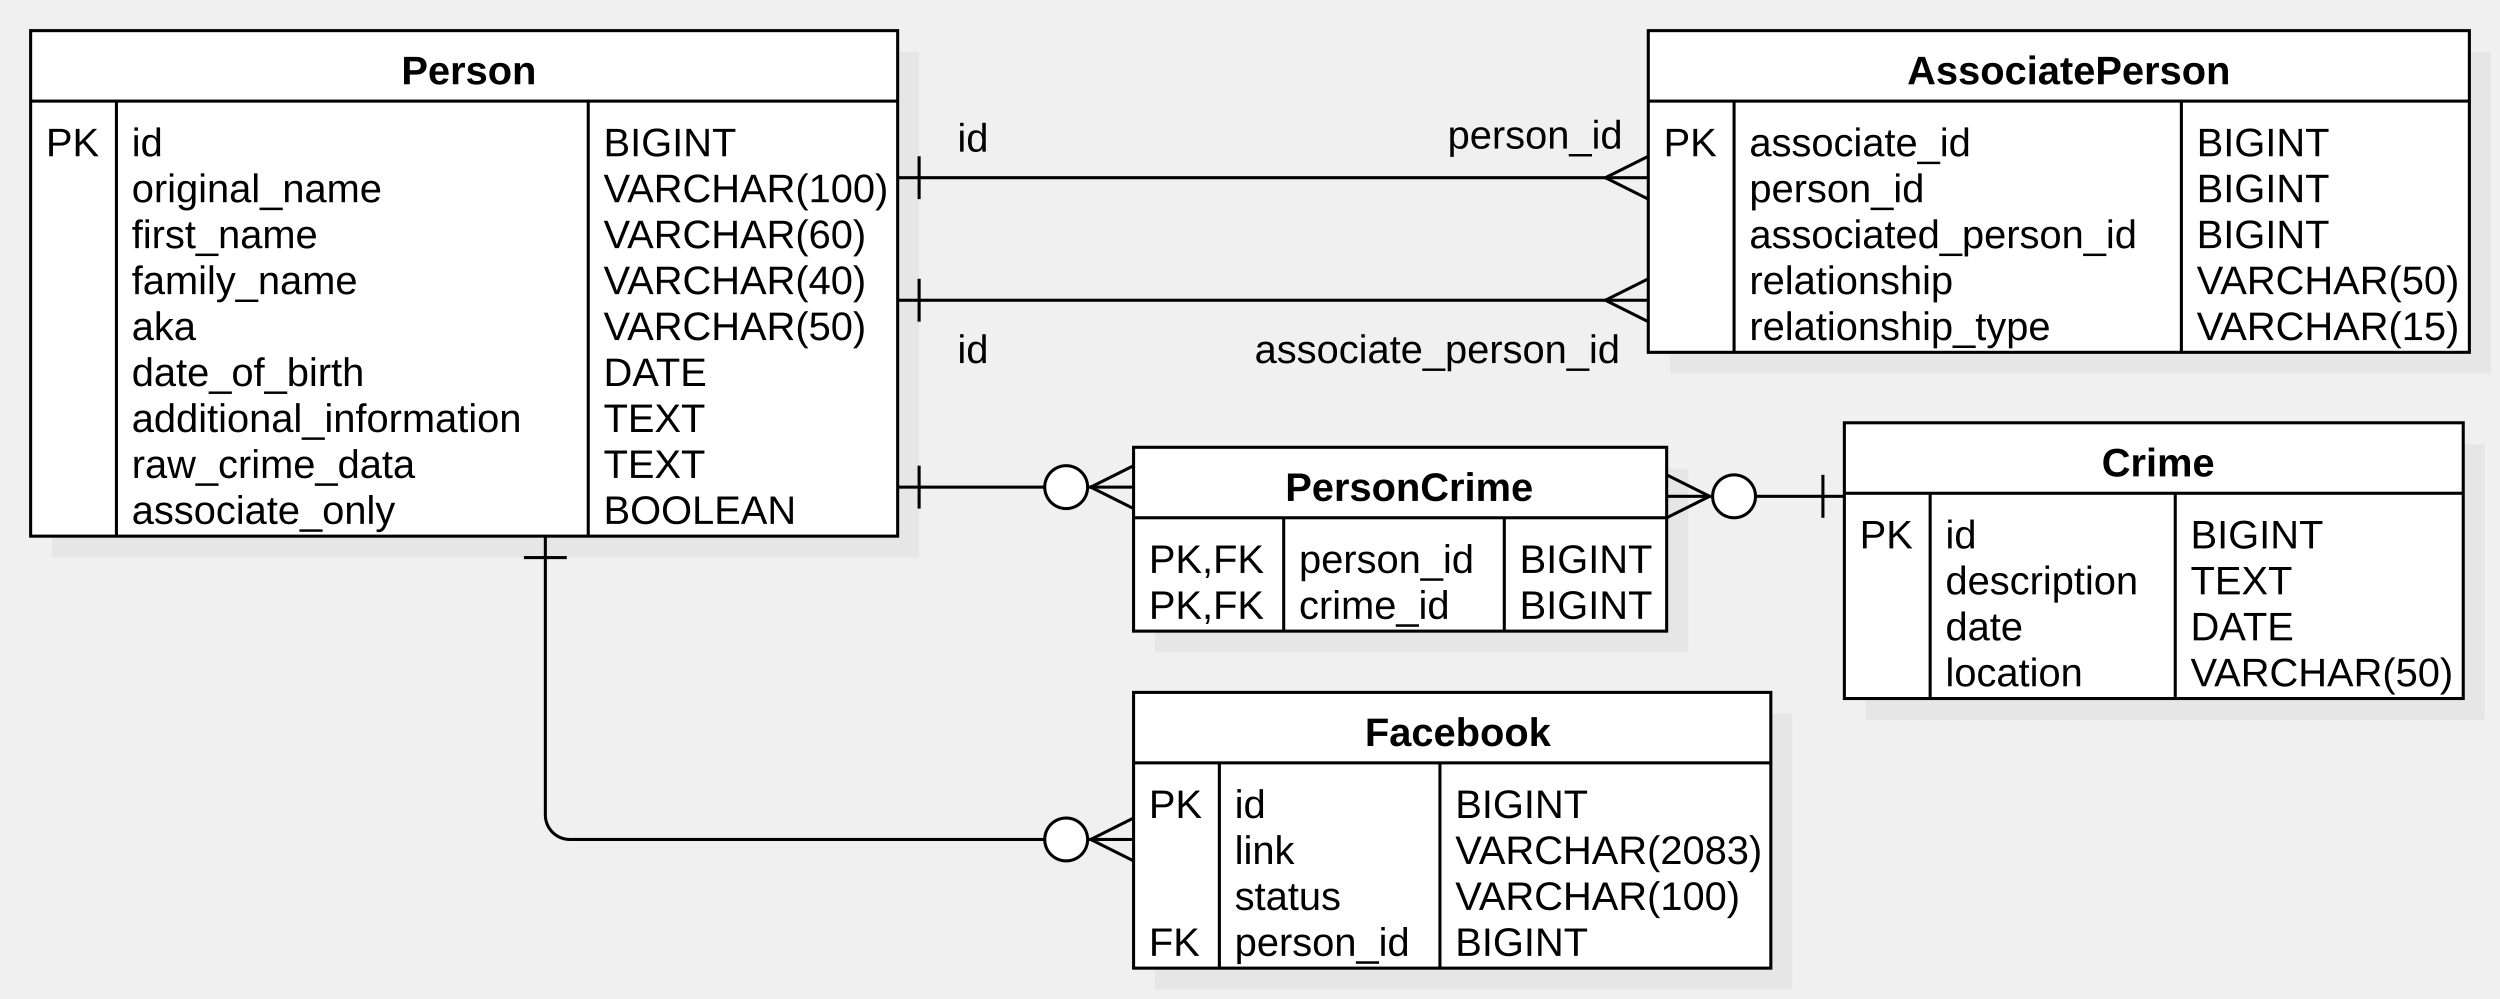
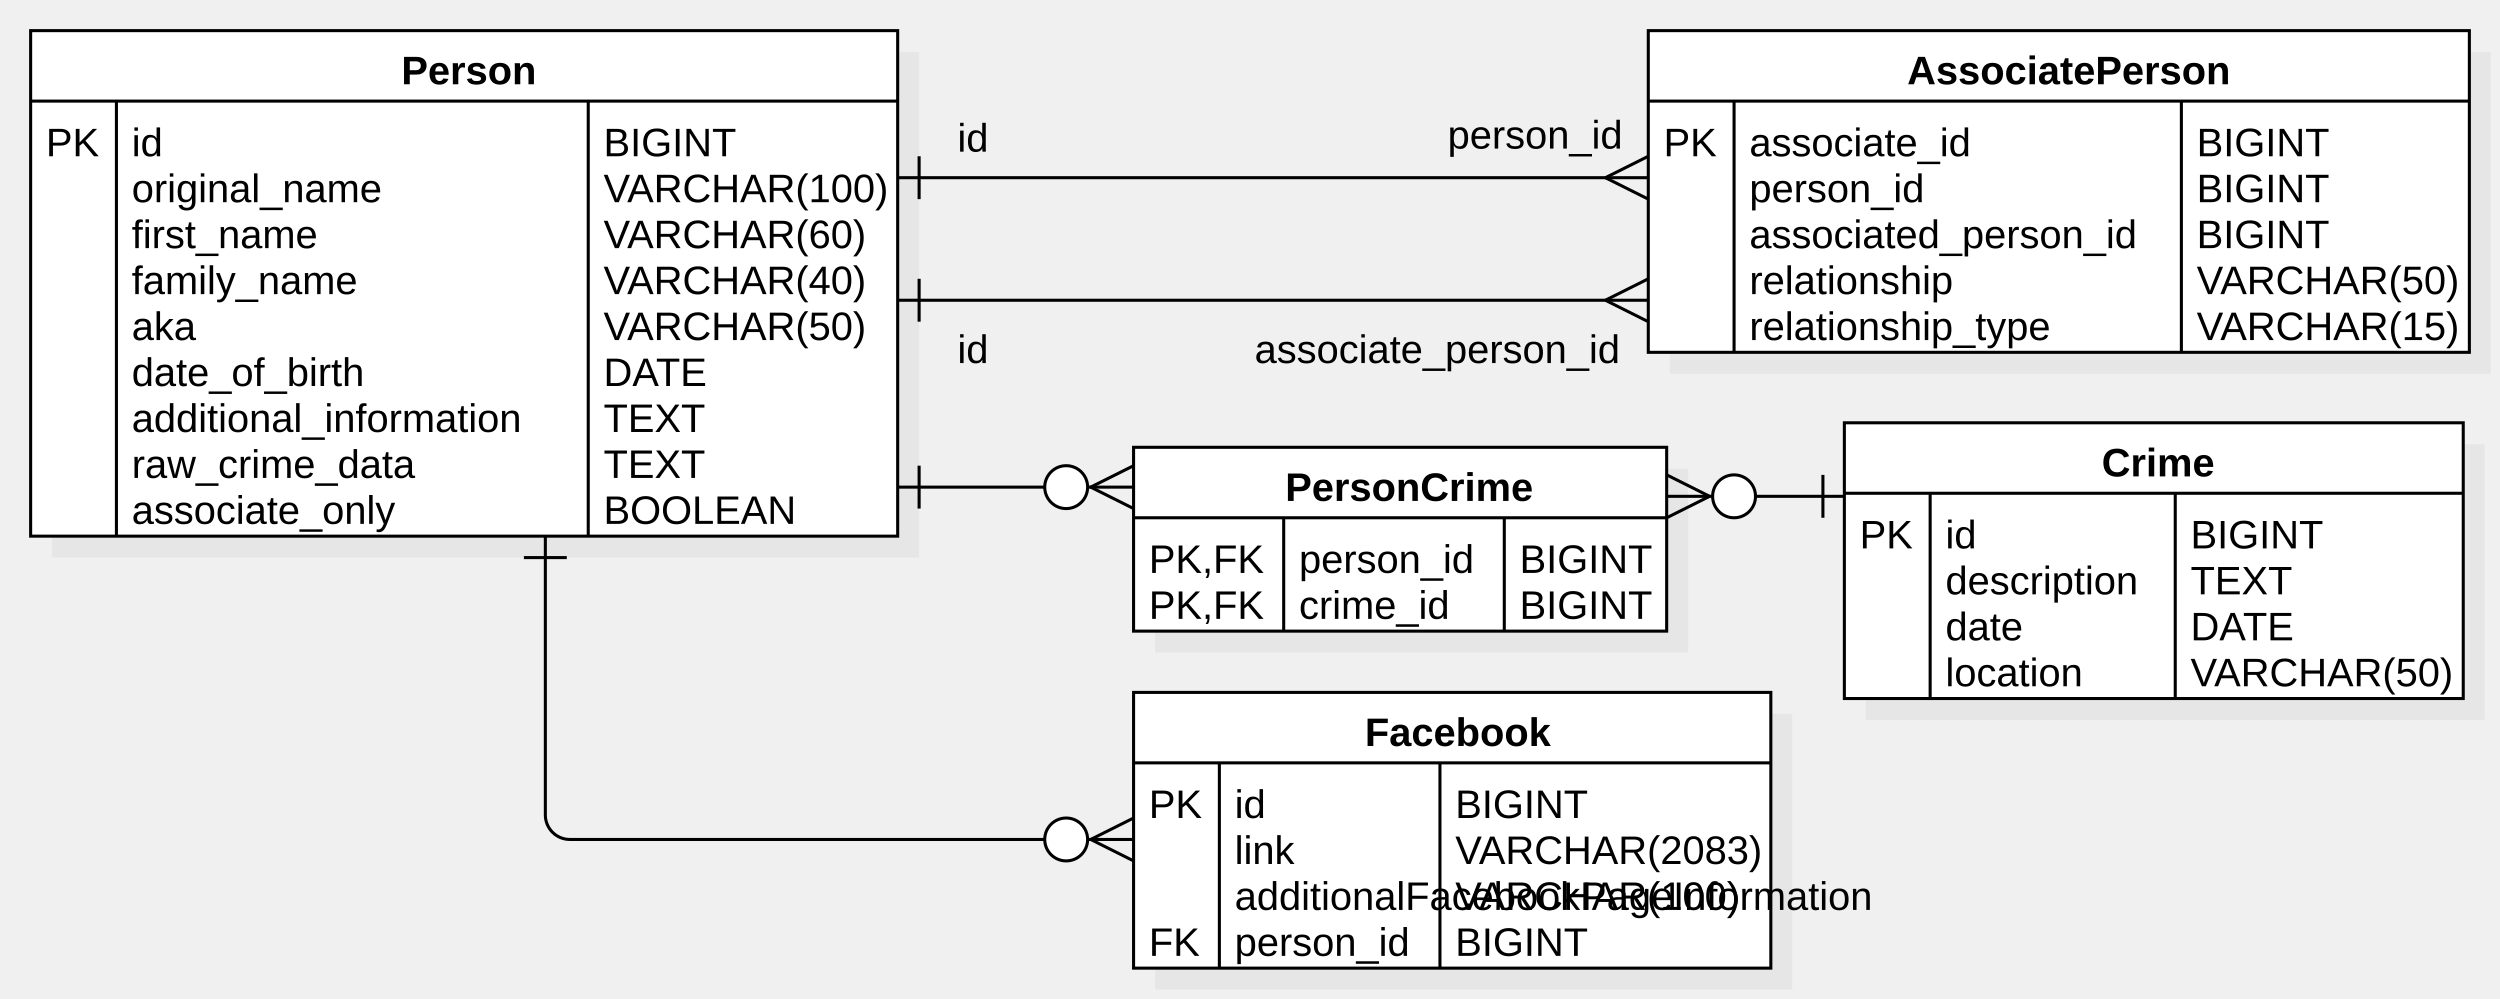
<svg xmlns="http://www.w3.org/2000/svg" version="1.1" width="816" height="326">
  <defs />
  <g>
    <g transform="translate(-6,-6) scale(1,1)">
      <rect fill="#C0C0C0" stroke="none" x="23" y="23" width="283" height="165" opacity="0.2" />
    </g>
    <g transform="translate(-6,-6) scale(1,1)">
      <rect fill="#ffffff" stroke="none" x="16" y="16" width="283" height="165" />
    </g>
    <g transform="translate(-6,-6) scale(1,1)">
      <path fill="none" stroke="#000000" d="M 16 16 L 299 16 L 299 181 L 16 181 L 16 16 Z Z" stroke-miterlimit="10" />
    </g>
    <g transform="translate(-6,-6) scale(1,1)">
      <path fill="none" stroke="#000000" d="M 16 39 L 299 39" stroke-miterlimit="10" />
    </g>
    <g transform="translate(-6,-6) scale(1,1)">
      <path fill="none" stroke="#000000" d="M 44 39 L 44 181" stroke-miterlimit="10" />
    </g>
    <g transform="translate(-6,-6) scale(1,1)">
      <path fill="none" stroke="#000000" d="M 198 39 L 198 181" stroke-miterlimit="10" />
    </g>
    <g transform="translate(-6,-6) scale(1,1)">
      <g>
        <path fill="none" stroke="none" />
        <text fill="#000000" stroke="none" font-family="Arial" font-size="13px" font-style="normal" font-weight="bold" text-decoration="none" x="137" y="33.5">Person</text>
      </g>
    </g>
    <g transform="translate(-6,-6) scale(1,1)">
      <g>
        <path fill="none" stroke="none" />
        <text fill="#000000" stroke="none" font-family="Arial" font-size="13px" font-style="normal" font-weight="normal" text-decoration="none" x="21" y="57">PK</text>
      </g>
    </g>
    <g transform="translate(-6,-6) scale(1,1)">
      <g>
        <path fill="none" stroke="none" />
        <text fill="#000000" stroke="none" font-family="Arial" font-size="13px" font-style="normal" font-weight="normal" text-decoration="none" x="49" y="57">id</text>
      </g>
    </g>
    <g transform="translate(-6,-6) scale(1,1)">
      <g>
        <path fill="none" stroke="none" />
        <text fill="#000000" stroke="none" font-family="Arial" font-size="13px" font-style="normal" font-weight="normal" text-decoration="none" x="203" y="57">BIGINT</text>
      </g>
    </g>
    <g transform="translate(-6,-6) scale(1,1)">
      <g>
        <path fill="none" stroke="none" />
        <text fill="#000000" stroke="none" font-family="Arial" font-size="13px" font-style="normal" font-weight="normal" text-decoration="none" x="21" y="72" />
      </g>
    </g>
    <g transform="translate(-6,-6) scale(1,1)">
      <g>
        <path fill="none" stroke="none" />
        <text fill="#000000" stroke="none" font-family="Arial" font-size="13px" font-style="normal" font-weight="normal" text-decoration="none" x="49" y="72">original_name</text>
      </g>
    </g>
    <g transform="translate(-6,-6) scale(1,1)">
      <g>
        <path fill="none" stroke="none" />
        <text fill="#000000" stroke="none" font-family="Arial" font-size="13px" font-style="normal" font-weight="normal" text-decoration="none" x="203" y="72">VARCHAR(100)</text>
      </g>
    </g>
    <g transform="translate(-6,-6) scale(1,1)">
      <g>
        <path fill="none" stroke="none" />
        <text fill="#000000" stroke="none" font-family="Arial" font-size="13px" font-style="normal" font-weight="normal" text-decoration="none" x="21" y="87" />
      </g>
    </g>
    <g transform="translate(-6,-6) scale(1,1)">
      <g>
        <path fill="none" stroke="none" />
        <text fill="#000000" stroke="none" font-family="Arial" font-size="13px" font-style="normal" font-weight="normal" text-decoration="none" x="49" y="87">first_name</text>
      </g>
    </g>
    <g transform="translate(-6,-6) scale(1,1)">
      <g>
        <path fill="none" stroke="none" />
        <text fill="#000000" stroke="none" font-family="Arial" font-size="13px" font-style="normal" font-weight="normal" text-decoration="none" x="203" y="87">VARCHAR(60)</text>
      </g>
    </g>
    <g transform="translate(-6,-6) scale(1,1)">
      <g>
        <path fill="none" stroke="none" />
        <text fill="#000000" stroke="none" font-family="Arial" font-size="13px" font-style="normal" font-weight="normal" text-decoration="none" x="21" y="102" />
      </g>
    </g>
    <g transform="translate(-6,-6) scale(1,1)">
      <g>
        <path fill="none" stroke="none" />
        <text fill="#000000" stroke="none" font-family="Arial" font-size="13px" font-style="normal" font-weight="normal" text-decoration="none" x="49" y="102">family_name</text>
      </g>
    </g>
    <g transform="translate(-6,-6) scale(1,1)">
      <g>
        <path fill="none" stroke="none" />
        <text fill="#000000" stroke="none" font-family="Arial" font-size="13px" font-style="normal" font-weight="normal" text-decoration="none" x="203" y="102">VARCHAR(40)</text>
      </g>
    </g>
    <g transform="translate(-6,-6) scale(1,1)">
      <g>
        <path fill="none" stroke="none" />
        <text fill="#000000" stroke="none" font-family="Arial" font-size="13px" font-style="normal" font-weight="normal" text-decoration="none" x="21" y="117" />
      </g>
    </g>
    <g transform="translate(-6,-6) scale(1,1)">
      <g>
        <path fill="none" stroke="none" />
        <text fill="#000000" stroke="none" font-family="Arial" font-size="13px" font-style="normal" font-weight="normal" text-decoration="none" x="49" y="117">aka</text>
      </g>
    </g>
    <g transform="translate(-6,-6) scale(1,1)">
      <g>
        <path fill="none" stroke="none" />
        <text fill="#000000" stroke="none" font-family="Arial" font-size="13px" font-style="normal" font-weight="normal" text-decoration="none" x="203" y="117">VARCHAR(50)</text>
      </g>
    </g>
    <g transform="translate(-6,-6) scale(1,1)">
      <g>
        <path fill="none" stroke="none" />
        <text fill="#000000" stroke="none" font-family="Arial" font-size="13px" font-style="normal" font-weight="normal" text-decoration="none" x="21" y="132" />
      </g>
    </g>
    <g transform="translate(-6,-6) scale(1,1)">
      <g>
        <path fill="none" stroke="none" />
        <text fill="#000000" stroke="none" font-family="Arial" font-size="13px" font-style="normal" font-weight="normal" text-decoration="none" x="49" y="132">date_of_birth</text>
      </g>
    </g>
    <g transform="translate(-6,-6) scale(1,1)">
      <g>
        <path fill="none" stroke="none" />
        <text fill="#000000" stroke="none" font-family="Arial" font-size="13px" font-style="normal" font-weight="normal" text-decoration="none" x="203" y="132">DATE</text>
      </g>
    </g>
    <g transform="translate(-6,-6) scale(1,1)">
      <g>
        <path fill="none" stroke="none" />
        <text fill="#000000" stroke="none" font-family="Arial" font-size="13px" font-style="normal" font-weight="normal" text-decoration="none" x="21" y="147" />
      </g>
    </g>
    <g transform="translate(-6,-6) scale(1,1)">
      <g>
        <path fill="none" stroke="none" />
        <text fill="#000000" stroke="none" font-family="Arial" font-size="13px" font-style="normal" font-weight="normal" text-decoration="none" x="49" y="147">additional_information</text>
      </g>
    </g>
    <g transform="translate(-6,-6) scale(1,1)">
      <g>
        <path fill="none" stroke="none" />
        <text fill="#000000" stroke="none" font-family="Arial" font-size="13px" font-style="normal" font-weight="normal" text-decoration="none" x="203" y="147">TEXT</text>
      </g>
    </g>
    <g transform="translate(-6,-6) scale(1,1)">
      <g>
        <path fill="none" stroke="none" />
        <text fill="#000000" stroke="none" font-family="Arial" font-size="13px" font-style="normal" font-weight="normal" text-decoration="none" x="21" y="162" />
      </g>
    </g>
    <g transform="translate(-6,-6) scale(1,1)">
      <g>
        <path fill="none" stroke="none" />
        <text fill="#000000" stroke="none" font-family="Arial" font-size="13px" font-style="normal" font-weight="normal" text-decoration="none" x="49" y="162">raw_crime_data</text>
      </g>
    </g>
    <g transform="translate(-6,-6) scale(1,1)">
      <g>
        <path fill="none" stroke="none" />
        <text fill="#000000" stroke="none" font-family="Arial" font-size="13px" font-style="normal" font-weight="normal" text-decoration="none" x="203" y="162">TEXT</text>
      </g>
    </g>
    <g transform="translate(-6,-6) scale(1,1)">
      <g>
        <path fill="none" stroke="none" />
        <text fill="#000000" stroke="none" font-family="Arial" font-size="13px" font-style="normal" font-weight="normal" text-decoration="none" x="21" y="177" />
      </g>
    </g>
    <g transform="translate(-6,-6) scale(1,1)">
      <g>
        <path fill="none" stroke="none" />
        <text fill="#000000" stroke="none" font-family="Arial" font-size="13px" font-style="normal" font-weight="normal" text-decoration="none" x="49" y="177">associate_only</text>
      </g>
    </g>
    <g transform="translate(-6,-6) scale(1,1)">
      <g>
        <path fill="none" stroke="none" />
        <text fill="#000000" stroke="none" font-family="Arial" font-size="13px" font-style="normal" font-weight="normal" text-decoration="none" x="203" y="177">BOOLEAN</text>
      </g>
    </g>
    <g transform="translate(-6,-6) scale(1,1)">
      <rect fill="#C0C0C0" stroke="none" x="383" y="159" width="174" height="60" opacity="0.2" />
    </g>
    <g transform="translate(-6,-6) scale(1,1)">
      <rect fill="#ffffff" stroke="none" x="376" y="152" width="174" height="60" />
    </g>
    <g transform="translate(-6,-6) scale(1,1)">
      <path fill="none" stroke="#000000" d="M 376 152 L 550 152 L 550 212 L 376 212 L 376 152 Z Z" stroke-miterlimit="10" />
    </g>
    <g transform="translate(-6,-6) scale(1,1)">
      <path fill="none" stroke="#000000" d="M 376 175 L 550 175" stroke-miterlimit="10" />
    </g>
    <g transform="translate(-6,-6) scale(1,1)">
      <path fill="none" stroke="#000000" d="M 425 175 L 425 212" stroke-miterlimit="10" />
    </g>
    <g transform="translate(-6,-6) scale(1,1)">
      <path fill="none" stroke="#000000" d="M 497 175 L 497 212" stroke-miterlimit="10" />
    </g>
    <g transform="translate(-6,-6) scale(1,1)">
      <g>
        <path fill="none" stroke="none" />
        <text fill="#000000" stroke="none" font-family="Arial" font-size="13px" font-style="normal" font-weight="bold" text-decoration="none" x="425.5" y="169.5">PersonCrime</text>
      </g>
    </g>
    <g transform="translate(-6,-6) scale(1,1)">
      <g>
        <path fill="none" stroke="none" />
        <text fill="#000000" stroke="none" font-family="Arial" font-size="13px" font-style="normal" font-weight="normal" text-decoration="none" x="381" y="193">PK,FK</text>
      </g>
    </g>
    <g transform="translate(-6,-6) scale(1,1)">
      <g>
        <path fill="none" stroke="none" />
        <text fill="#000000" stroke="none" font-family="Arial" font-size="13px" font-style="normal" font-weight="normal" text-decoration="none" x="430" y="193">person_id</text>
      </g>
    </g>
    <g transform="translate(-6,-6) scale(1,1)">
      <g>
        <path fill="none" stroke="none" />
        <text fill="#000000" stroke="none" font-family="Arial" font-size="13px" font-style="normal" font-weight="normal" text-decoration="none" x="502" y="193">BIGINT</text>
      </g>
    </g>
    <g transform="translate(-6,-6) scale(1,1)">
      <g>
        <path fill="none" stroke="none" />
        <text fill="#000000" stroke="none" font-family="Arial" font-size="13px" font-style="normal" font-weight="normal" text-decoration="none" x="381" y="208">PK,FK</text>
      </g>
    </g>
    <g transform="translate(-6,-6) scale(1,1)">
      <g>
        <path fill="none" stroke="none" />
        <text fill="#000000" stroke="none" font-family="Arial" font-size="13px" font-style="normal" font-weight="normal" text-decoration="none" x="430" y="208">crime_id</text>
      </g>
    </g>
    <g transform="translate(-6,-6) scale(1,1)">
      <g>
        <path fill="none" stroke="none" />
        <text fill="#000000" stroke="none" font-family="Arial" font-size="13px" font-style="normal" font-weight="normal" text-decoration="none" x="502" y="208">BIGINT</text>
      </g>
    </g>
    <g transform="translate(-6,-6) scale(1,1)">
      <rect fill="#C0C0C0" stroke="none" x="383" y="239" width="208" height="90" opacity="0.2" />
    </g>
    <g transform="translate(-6,-6) scale(1,1)">
      <rect fill="#ffffff" stroke="none" x="376" y="232" width="208" height="90" />
    </g>
    <g transform="translate(-6,-6) scale(1,1)">
      <path fill="none" stroke="#000000" d="M 376 232 L 584 232 L 584 322 L 376 322 L 376 232 Z Z" stroke-miterlimit="10" />
    </g>
    <g transform="translate(-6,-6) scale(1,1)">
      <path fill="none" stroke="#000000" d="M 376 255 L 584 255" stroke-miterlimit="10" />
    </g>
    <g transform="translate(-6,-6) scale(1,1)">
      <path fill="none" stroke="#000000" d="M 404 255 L 404 322" stroke-miterlimit="10" />
    </g>
    <g transform="translate(-6,-6) scale(1,1)">
      <path fill="none" stroke="#000000" d="M 476 255 L 476 322" stroke-miterlimit="10" />
    </g>
    <g transform="translate(-6,-6) scale(1,1)">
      <g>
        <path fill="none" stroke="none" />
        <text fill="#000000" stroke="none" font-family="Arial" font-size="13px" font-style="normal" font-weight="bold" text-decoration="none" x="451.5" y="249.5">Facebook</text>
      </g>
    </g>
    <g transform="translate(-6,-6) scale(1,1)">
      <g>
        <path fill="none" stroke="none" />
        <text fill="#000000" stroke="none" font-family="Arial" font-size="13px" font-style="normal" font-weight="normal" text-decoration="none" x="381" y="273">PK</text>
      </g>
    </g>
    <g transform="translate(-6,-6) scale(1,1)">
      <g>
        <path fill="none" stroke="none" />
        <text fill="#000000" stroke="none" font-family="Arial" font-size="13px" font-style="normal" font-weight="normal" text-decoration="none" x="409" y="273">id</text>
      </g>
    </g>
    <g transform="translate(-6,-6) scale(1,1)">
      <g>
        <path fill="none" stroke="none" />
        <text fill="#000000" stroke="none" font-family="Arial" font-size="13px" font-style="normal" font-weight="normal" text-decoration="none" x="481" y="273">BIGINT</text>
      </g>
    </g>
    <g transform="translate(-6,-6) scale(1,1)">
      <g>
        <path fill="none" stroke="none" />
        <text fill="#000000" stroke="none" font-family="Arial" font-size="13px" font-style="normal" font-weight="normal" text-decoration="none" x="381" y="288" />
      </g>
    </g>
    <g transform="translate(-6,-6) scale(1,1)">
      <g>
        <path fill="none" stroke="none" />
        <text fill="#000000" stroke="none" font-family="Arial" font-size="13px" font-style="normal" font-weight="normal" text-decoration="none" x="409" y="288">link</text>
      </g>
    </g>
    <g transform="translate(-6,-6) scale(1,1)">
      <g>
        <path fill="none" stroke="none" />
        <text fill="#000000" stroke="none" font-family="Arial" font-size="13px" font-style="normal" font-weight="normal" text-decoration="none" x="481" y="288">VARCHAR(2083)</text>
      </g>
    </g>
    <g transform="translate(-6,-6) scale(1,1)">
      <g>
        <path fill="none" stroke="none" />
        <text fill="#000000" stroke="none" font-family="Arial" font-size="13px" font-style="normal" font-weight="normal" text-decoration="none" x="381" y="303" />
      </g>
    </g>
    <g transform="translate(-6,-6) scale(1,1)">
      <g>
        <path fill="none" stroke="none" />
-         <text fill="#000000" stroke="none" font-family="Arial" font-size="13px" font-style="normal" font-weight="normal" text-decoration="none" x="409" y="303">status</text>
+         <text fill="#000000" stroke="none" font-family="Arial" font-size="13px" font-style="normal" font-weight="normal" text-decoration="none" x="409" y="303">additionalFacebookPageInformation</text>
      </g>
    </g>
    <g transform="translate(-6,-6) scale(1,1)">
      <g>
        <path fill="none" stroke="none" />
        <text fill="#000000" stroke="none" font-family="Arial" font-size="13px" font-style="normal" font-weight="normal" text-decoration="none" x="481" y="303">VARCHAR(100)</text>
      </g>
    </g>
    <g transform="translate(-6,-6) scale(1,1)">
      <g>
        <path fill="none" stroke="none" />
        <text fill="#000000" stroke="none" font-family="Arial" font-size="13px" font-style="normal" font-weight="normal" text-decoration="none" x="381" y="318">FK</text>
      </g>
    </g>
    <g transform="translate(-6,-6) scale(1,1)">
      <g>
        <path fill="none" stroke="none" />
        <text fill="#000000" stroke="none" font-family="Arial" font-size="13px" font-style="normal" font-weight="normal" text-decoration="none" x="409" y="318">person_id</text>
      </g>
    </g>
    <g transform="translate(-6,-6) scale(1,1)">
      <g>
        <path fill="none" stroke="none" />
        <text fill="#000000" stroke="none" font-family="Arial" font-size="13px" font-style="normal" font-weight="normal" text-decoration="none" x="481" y="318">BIGINT</text>
      </g>
    </g>
    <g transform="translate(-6,-6) scale(1,1)">
      <rect fill="#C0C0C0" stroke="none" x="551" y="23" width="268" height="105" opacity="0.2" />
    </g>
    <g transform="translate(-6,-6) scale(1,1)">
      <rect fill="#ffffff" stroke="none" x="544" y="16" width="268" height="105" />
    </g>
    <g transform="translate(-6,-6) scale(1,1)">
      <path fill="none" stroke="#000000" d="M 544 16 L 812 16 L 812 121 L 544 121 L 544 16 Z Z" stroke-miterlimit="10" />
    </g>
    <g transform="translate(-6,-6) scale(1,1)">
      <path fill="none" stroke="#000000" d="M 544 39 L 812 39" stroke-miterlimit="10" />
    </g>
    <g transform="translate(-6,-6) scale(1,1)">
      <path fill="none" stroke="#000000" d="M 572 39 L 572 121" stroke-miterlimit="10" />
    </g>
    <g transform="translate(-6,-6) scale(1,1)">
      <path fill="none" stroke="#000000" d="M 718 39 L 718 121" stroke-miterlimit="10" />
    </g>
    <g transform="translate(-6,-6) scale(1,1)">
      <g>
        <path fill="none" stroke="none" />
        <text fill="#000000" stroke="none" font-family="Arial" font-size="13px" font-style="normal" font-weight="bold" text-decoration="none" x="628.5" y="33.5">AssociatePerson</text>
      </g>
    </g>
    <g transform="translate(-6,-6) scale(1,1)">
      <g>
        <path fill="none" stroke="none" />
        <text fill="#000000" stroke="none" font-family="Arial" font-size="13px" font-style="normal" font-weight="normal" text-decoration="none" x="549" y="57">PK</text>
      </g>
    </g>
    <g transform="translate(-6,-6) scale(1,1)">
      <g>
        <path fill="none" stroke="none" />
        <text fill="#000000" stroke="none" font-family="Arial" font-size="13px" font-style="normal" font-weight="normal" text-decoration="none" x="577" y="57">associate_id</text>
      </g>
    </g>
    <g transform="translate(-6,-6) scale(1,1)">
      <g>
        <path fill="none" stroke="none" />
        <text fill="#000000" stroke="none" font-family="Arial" font-size="13px" font-style="normal" font-weight="normal" text-decoration="none" x="723" y="57">BIGINT</text>
      </g>
    </g>
    <g transform="translate(-6,-6) scale(1,1)">
      <g>
        <path fill="none" stroke="none" />
        <text fill="#000000" stroke="none" font-family="Arial" font-size="13px" font-style="normal" font-weight="normal" text-decoration="none" x="549" y="72" />
      </g>
    </g>
    <g transform="translate(-6,-6) scale(1,1)">
      <g>
        <path fill="none" stroke="none" />
        <text fill="#000000" stroke="none" font-family="Arial" font-size="13px" font-style="normal" font-weight="normal" text-decoration="none" x="577" y="72">person_id</text>
      </g>
    </g>
    <g transform="translate(-6,-6) scale(1,1)">
      <g>
        <path fill="none" stroke="none" />
        <text fill="#000000" stroke="none" font-family="Arial" font-size="13px" font-style="normal" font-weight="normal" text-decoration="none" x="723" y="72">BIGINT</text>
      </g>
    </g>
    <g transform="translate(-6,-6) scale(1,1)">
      <g>
        <path fill="none" stroke="none" />
        <text fill="#000000" stroke="none" font-family="Arial" font-size="13px" font-style="normal" font-weight="normal" text-decoration="none" x="549" y="87" />
      </g>
    </g>
    <g transform="translate(-6,-6) scale(1,1)">
      <g>
        <path fill="none" stroke="none" />
        <text fill="#000000" stroke="none" font-family="Arial" font-size="13px" font-style="normal" font-weight="normal" text-decoration="none" x="577" y="87">associated_person_id</text>
      </g>
    </g>
    <g transform="translate(-6,-6) scale(1,1)">
      <g>
        <path fill="none" stroke="none" />
        <text fill="#000000" stroke="none" font-family="Arial" font-size="13px" font-style="normal" font-weight="normal" text-decoration="none" x="723" y="87">BIGINT</text>
      </g>
    </g>
    <g transform="translate(-6,-6) scale(1,1)">
      <g>
        <path fill="none" stroke="none" />
        <text fill="#000000" stroke="none" font-family="Arial" font-size="13px" font-style="normal" font-weight="normal" text-decoration="none" x="549" y="102" />
      </g>
    </g>
    <g transform="translate(-6,-6) scale(1,1)">
      <g>
        <path fill="none" stroke="none" />
        <text fill="#000000" stroke="none" font-family="Arial" font-size="13px" font-style="normal" font-weight="normal" text-decoration="none" x="577" y="102">relationship</text>
      </g>
    </g>
    <g transform="translate(-6,-6) scale(1,1)">
      <g>
        <path fill="none" stroke="none" />
        <text fill="#000000" stroke="none" font-family="Arial" font-size="13px" font-style="normal" font-weight="normal" text-decoration="none" x="723" y="102">VARCHAR(50)</text>
      </g>
    </g>
    <g transform="translate(-6,-6) scale(1,1)">
      <g>
        <path fill="none" stroke="none" />
        <text fill="#000000" stroke="none" font-family="Arial" font-size="13px" font-style="normal" font-weight="normal" text-decoration="none" x="549" y="117" />
      </g>
    </g>
    <g transform="translate(-6,-6) scale(1,1)">
      <g>
        <path fill="none" stroke="none" />
        <text fill="#000000" stroke="none" font-family="Arial" font-size="13px" font-style="normal" font-weight="normal" text-decoration="none" x="577" y="117">relationship_type</text>
      </g>
    </g>
    <g transform="translate(-6,-6) scale(1,1)">
      <g>
        <path fill="none" stroke="none" />
        <text fill="#000000" stroke="none" font-family="Arial" font-size="13px" font-style="normal" font-weight="normal" text-decoration="none" x="723" y="117">VARCHAR(15)</text>
      </g>
    </g>
    <g transform="translate(-6,-6) scale(1,1)">
      <rect fill="#C0C0C0" stroke="none" x="615" y="151" width="202" height="90" opacity="0.2" />
    </g>
    <g transform="translate(-6,-6) scale(1,1)">
      <rect fill="#ffffff" stroke="none" x="608" y="144" width="202" height="90" />
    </g>
    <g transform="translate(-6,-6) scale(1,1)">
      <path fill="none" stroke="#000000" d="M 608 144 L 810 144 L 810 234 L 608 234 L 608 144 Z Z" stroke-miterlimit="10" />
    </g>
    <g transform="translate(-6,-6) scale(1,1)">
      <path fill="none" stroke="#000000" d="M 608 167 L 810 167" stroke-miterlimit="10" />
    </g>
    <g transform="translate(-6,-6) scale(1,1)">
      <path fill="none" stroke="#000000" d="M 636 167 L 636 234" stroke-miterlimit="10" />
    </g>
    <g transform="translate(-6,-6) scale(1,1)">
      <path fill="none" stroke="#000000" d="M 716 167 L 716 234" stroke-miterlimit="10" />
    </g>
    <g transform="translate(-6,-6) scale(1,1)">
      <g>
        <path fill="none" stroke="none" />
        <text fill="#000000" stroke="none" font-family="Arial" font-size="13px" font-style="normal" font-weight="bold" text-decoration="none" x="692" y="161.5">Crime</text>
      </g>
    </g>
    <g transform="translate(-6,-6) scale(1,1)">
      <g>
        <path fill="none" stroke="none" />
        <text fill="#000000" stroke="none" font-family="Arial" font-size="13px" font-style="normal" font-weight="normal" text-decoration="none" x="613" y="185">PK</text>
      </g>
    </g>
    <g transform="translate(-6,-6) scale(1,1)">
      <g>
        <path fill="none" stroke="none" />
        <text fill="#000000" stroke="none" font-family="Arial" font-size="13px" font-style="normal" font-weight="normal" text-decoration="none" x="641" y="185">id</text>
      </g>
    </g>
    <g transform="translate(-6,-6) scale(1,1)">
      <g>
        <path fill="none" stroke="none" />
        <text fill="#000000" stroke="none" font-family="Arial" font-size="13px" font-style="normal" font-weight="normal" text-decoration="none" x="721" y="185">BIGINT</text>
      </g>
    </g>
    <g transform="translate(-6,-6) scale(1,1)">
      <g>
        <path fill="none" stroke="none" />
        <text fill="#000000" stroke="none" font-family="Arial" font-size="13px" font-style="normal" font-weight="normal" text-decoration="none" x="613" y="200" />
      </g>
    </g>
    <g transform="translate(-6,-6) scale(1,1)">
      <g>
        <path fill="none" stroke="none" />
        <text fill="#000000" stroke="none" font-family="Arial" font-size="13px" font-style="normal" font-weight="normal" text-decoration="none" x="641" y="200">description</text>
      </g>
    </g>
    <g transform="translate(-6,-6) scale(1,1)">
      <g>
        <path fill="none" stroke="none" />
        <text fill="#000000" stroke="none" font-family="Arial" font-size="13px" font-style="normal" font-weight="normal" text-decoration="none" x="721" y="200">TEXT</text>
      </g>
    </g>
    <g transform="translate(-6,-6) scale(1,1)">
      <g>
        <path fill="none" stroke="none" />
        <text fill="#000000" stroke="none" font-family="Arial" font-size="13px" font-style="normal" font-weight="normal" text-decoration="none" x="613" y="215" />
      </g>
    </g>
    <g transform="translate(-6,-6) scale(1,1)">
      <g>
        <path fill="none" stroke="none" />
        <text fill="#000000" stroke="none" font-family="Arial" font-size="13px" font-style="normal" font-weight="normal" text-decoration="none" x="641" y="215">date</text>
      </g>
    </g>
    <g transform="translate(-6,-6) scale(1,1)">
      <g>
        <path fill="none" stroke="none" />
        <text fill="#000000" stroke="none" font-family="Arial" font-size="13px" font-style="normal" font-weight="normal" text-decoration="none" x="721" y="215">DATE</text>
      </g>
    </g>
    <g transform="translate(-6,-6) scale(1,1)">
      <g>
        <path fill="none" stroke="none" />
        <text fill="#000000" stroke="none" font-family="Arial" font-size="13px" font-style="normal" font-weight="normal" text-decoration="none" x="613" y="230" />
      </g>
    </g>
    <g transform="translate(-6,-6) scale(1,1)">
      <g>
        <path fill="none" stroke="none" />
        <text fill="#000000" stroke="none" font-family="Arial" font-size="13px" font-style="normal" font-weight="normal" text-decoration="none" x="641" y="230">location</text>
      </g>
    </g>
    <g transform="translate(-6,-6) scale(1,1)">
      <g>
        <path fill="none" stroke="none" />
        <text fill="#000000" stroke="none" font-family="Arial" font-size="13px" font-style="normal" font-weight="normal" text-decoration="none" x="721" y="230">VARCHAR(50)</text>
      </g>
    </g>
    <g transform="translate(-6,-6) scale(1,1)">
      <path fill="none" stroke="#000000" d="M 299 64 L 544 64" stroke-miterlimit="10" />
    </g>
    <g transform="translate(-6,-6) scale(1,1)">
      <path fill="none" stroke="#000000" d="M 530 64 L 544 71" stroke-miterlimit="10" />
    </g>
    <g transform="translate(-6,-6) scale(1,1)">
      <path fill="none" stroke="#000000" d="M 530 64 L 544 57" stroke-miterlimit="10" />
    </g>
    <g transform="translate(-6,-6) scale(1,1)">
      <path fill="none" stroke="#000000" d="M 306 57 L 306 71" stroke-miterlimit="10" />
    </g>
    <g transform="translate(-6,-6) scale(1,1)">
      <g>
        <path fill="none" stroke="none" />
        <text fill="#000000" stroke="none" font-family="Arial" font-size="13px" font-style="normal" font-weight="normal" text-decoration="none" x="318.5" y="55.5">id</text>
      </g>
    </g>
    <g transform="translate(-6,-6) scale(1,1)">
      <g>
        <path fill="none" stroke="none" />
        <text fill="#000000" stroke="none" font-family="Arial" font-size="13px" font-style="normal" font-weight="normal" text-decoration="none" x="478.5" y="54.5">person_id</text>
      </g>
    </g>
    <g transform="translate(-6,-6) scale(1,1)">
      <path fill="none" stroke="#000000" d="M 299 165 L 376 165" stroke-miterlimit="10" />
    </g>
    <g transform="translate(-6,-6) scale(1,1)">
      <path fill="none" stroke="#000000" d="M 362 165 L 376 172" stroke-miterlimit="10" />
    </g>
    <g transform="translate(-6,-6) scale(1,1)">
      <path fill="none" stroke="#000000" d="M 362 165 L 376 158" stroke-miterlimit="10" />
    </g>
    <g transform="translate(-6,-6) scale(1,1)">
      <path fill="#FFFFFF" stroke="none" d="M 347 165 C 347 161.134 350.134 158 354 158 C 357.866 158 361 161.134 361 165 C 361 168.866 357.866 172 354 172 C 350.134 172 347 168.866 347 165 Z" />
    </g>
    <g transform="translate(-6,-6) scale(1,1)">
      <path fill="none" stroke="#000000" d="M 347 165 C 347 161.134 350.134 158 354 158 C 357.866 158 361 161.134 361 165 C 361 168.866 357.866 172 354 172 C 350.134 172 347 168.866 347 165 Z" stroke-miterlimit="10" />
    </g>
    <g transform="translate(-6,-6) scale(1,1)">
      <path fill="none" stroke="#000000" d="M 306 158 L 306 172" stroke-miterlimit="10" />
    </g>
    <g transform="translate(-6,-6) scale(1,1)">
      <g>
        <path fill="none" stroke="none" />
        <text fill="#000000" stroke="none" font-family="Arial" font-size="13px" font-style="normal" font-weight="normal" text-decoration="none" x="323.5" y="156.5" />
      </g>
    </g>
    <g transform="translate(-6,-6) scale(1,1)">
      <g>
        <path fill="none" stroke="none" />
        <text fill="#000000" stroke="none" font-family="Arial" font-size="13px" font-style="normal" font-weight="normal" text-decoration="none" x="349.5" y="156.5" />
      </g>
    </g>
    <g transform="translate(-6,-6) scale(1,1)">
      <path fill="none" stroke="#000000" d="M 608 168 L 550 168" stroke-miterlimit="10" />
    </g>
    <g transform="translate(-6,-6) scale(1,1)">
      <path fill="none" stroke="#000000" d="M 564 168 L 550 161" stroke-miterlimit="10" />
    </g>
    <g transform="translate(-6,-6) scale(1,1)">
      <path fill="none" stroke="#000000" d="M 564 168 L 550 175" stroke-miterlimit="10" />
    </g>
    <g transform="translate(-6,-6) scale(1,1)">
      <path fill="#FFFFFF" stroke="none" d="M 565 168 C 565 164.134 568.134 161 572 161 C 575.866 161 579 164.134 579 168 C 579 171.866 575.866 175 572 175 C 568.134 175 565 171.866 565 168 Z" />
    </g>
    <g transform="translate(-6,-6) scale(1,1)">
      <path fill="none" stroke="#000000" d="M 565 168 C 565 164.134 568.134 161 572 161 C 575.866 161 579 164.134 579 168 C 579 171.866 575.866 175 572 175 C 568.134 175 565 171.866 565 168 Z" stroke-miterlimit="10" />
    </g>
    <g transform="translate(-6,-6) scale(1,1)">
      <path fill="none" stroke="#000000" d="M 601 175 L 601 161" stroke-miterlimit="10" />
    </g>
    <g transform="translate(-6,-6) scale(1,1)">
      <g>
        <path fill="none" stroke="none" />
        <text fill="#000000" stroke="none" font-family="Arial" font-size="13px" font-style="normal" font-weight="normal" text-decoration="none" x="581.5" y="188.5" />
      </g>
    </g>
    <g transform="translate(-6,-6) scale(1,1)">
      <g>
        <path fill="none" stroke="none" />
        <text fill="#000000" stroke="none" font-family="Arial" font-size="13px" font-style="normal" font-weight="normal" text-decoration="none" x="574.5" y="188.5" />
      </g>
    </g>
    <g transform="translate(-6,-6) scale(1,1)">
      <path fill="none" stroke="#000000" d="M 184 181 L 184 272 M 184 272 A 8 8 0 0 0 192 280 L 376 280" stroke-miterlimit="10" />
    </g>
    <g transform="translate(-6,-6) scale(1,1)">
      <path fill="none" stroke="#000000" d="M 362 280 L 376 287" stroke-miterlimit="10" />
    </g>
    <g transform="translate(-6,-6) scale(1,1)">
      <path fill="none" stroke="#000000" d="M 362 280 L 376 273" stroke-miterlimit="10" />
    </g>
    <g transform="translate(-6,-6) scale(1,1)">
      <path fill="#FFFFFF" stroke="none" d="M 347 280 C 347 276.134 350.134 273 354 273 C 357.866 273 361 276.134 361 280 C 361 283.866 357.866 287 354 287 C 350.134 287 347 283.866 347 280 Z" />
    </g>
    <g transform="translate(-6,-6) scale(1,1)">
      <path fill="none" stroke="#000000" d="M 347 280 C 347 276.134 350.134 273 354 273 C 357.866 273 361 276.134 361 280 C 361 283.866 357.866 287 354 287 C 350.134 287 347 283.866 347 280 Z" stroke-miterlimit="10" />
    </g>
    <g transform="translate(-6,-6) scale(1,1)">
      <path fill="none" stroke="#000000" d="M 191 188 L 177 188" stroke-miterlimit="10" />
    </g>
    <g transform="translate(-6,-6) scale(1,1)">
      <g>
        <path fill="none" stroke="none" />
        <text fill="#000000" stroke="none" font-family="Arial" font-size="13px" font-style="normal" font-weight="normal" text-decoration="none" x="198.5" y="212.5" />
      </g>
    </g>
    <g transform="translate(-6,-6) scale(1,1)">
      <g>
        <path fill="none" stroke="none" />
        <text fill="#000000" stroke="none" font-family="Arial" font-size="13px" font-style="normal" font-weight="normal" text-decoration="none" x="349.5" y="271.5" />
      </g>
    </g>
    <g transform="translate(-6,-6) scale(1,1)">
      <path fill="none" stroke="#000000" d="M 544 104 L 299 104" stroke-miterlimit="10" />
    </g>
    <g transform="translate(-6,-6) scale(1,1)">
      <path fill="none" stroke="#000000" d="M 306 97 L 306 111" stroke-miterlimit="10" />
    </g>
    <g transform="translate(-6,-6) scale(1,1)">
      <path fill="none" stroke="#000000" d="M 530 104 L 544 111" stroke-miterlimit="10" />
    </g>
    <g transform="translate(-6,-6) scale(1,1)">
      <path fill="none" stroke="#000000" d="M 530 104 L 544 97" stroke-miterlimit="10" />
    </g>
    <g transform="translate(-6,-6) scale(1,1)">
      <g>
        <path fill="none" stroke="none" />
        <text fill="#000000" stroke="none" font-family="Arial" font-size="13px" font-style="normal" font-weight="normal" text-decoration="none" x="415.5" y="124.5">associate_person_id</text>
      </g>
    </g>
    <g transform="translate(-6,-6) scale(1,1)">
      <g>
        <path fill="none" stroke="none" />
        <text fill="#000000" stroke="none" font-family="Arial" font-size="13px" font-style="normal" font-weight="normal" text-decoration="none" x="318.5" y="124.5">id</text>
      </g>
    </g>
  </g>
</svg>
